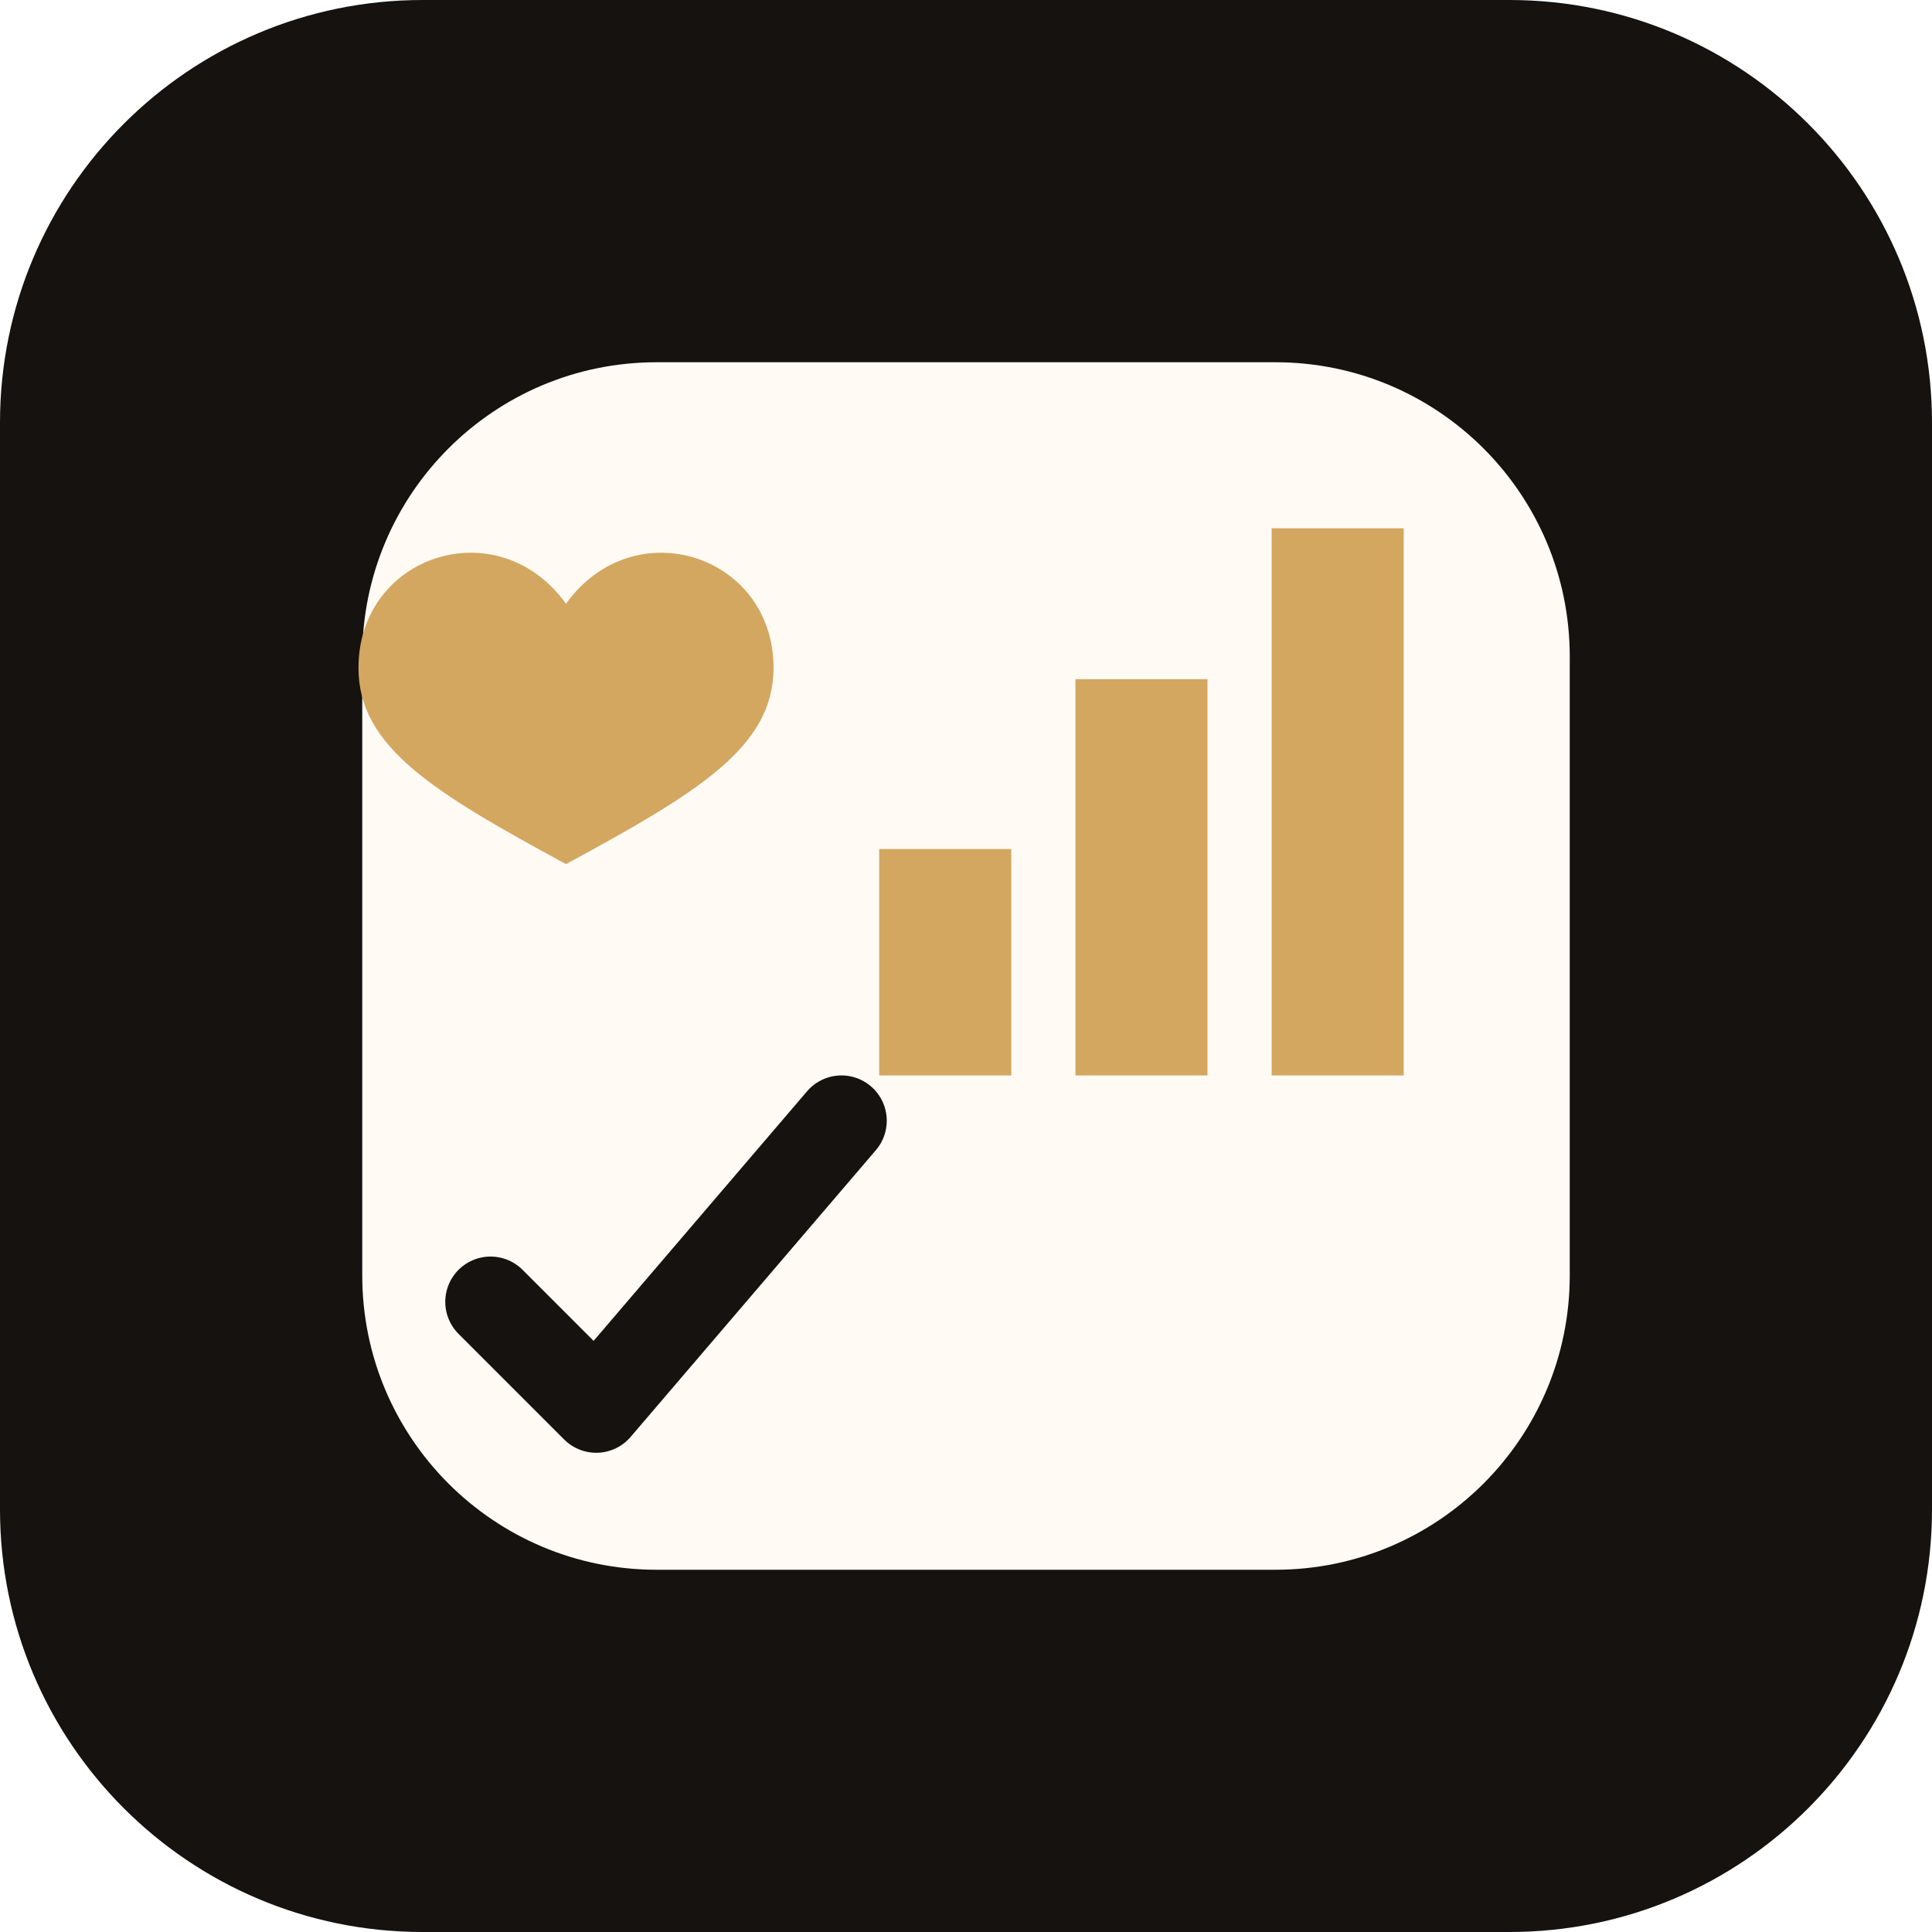
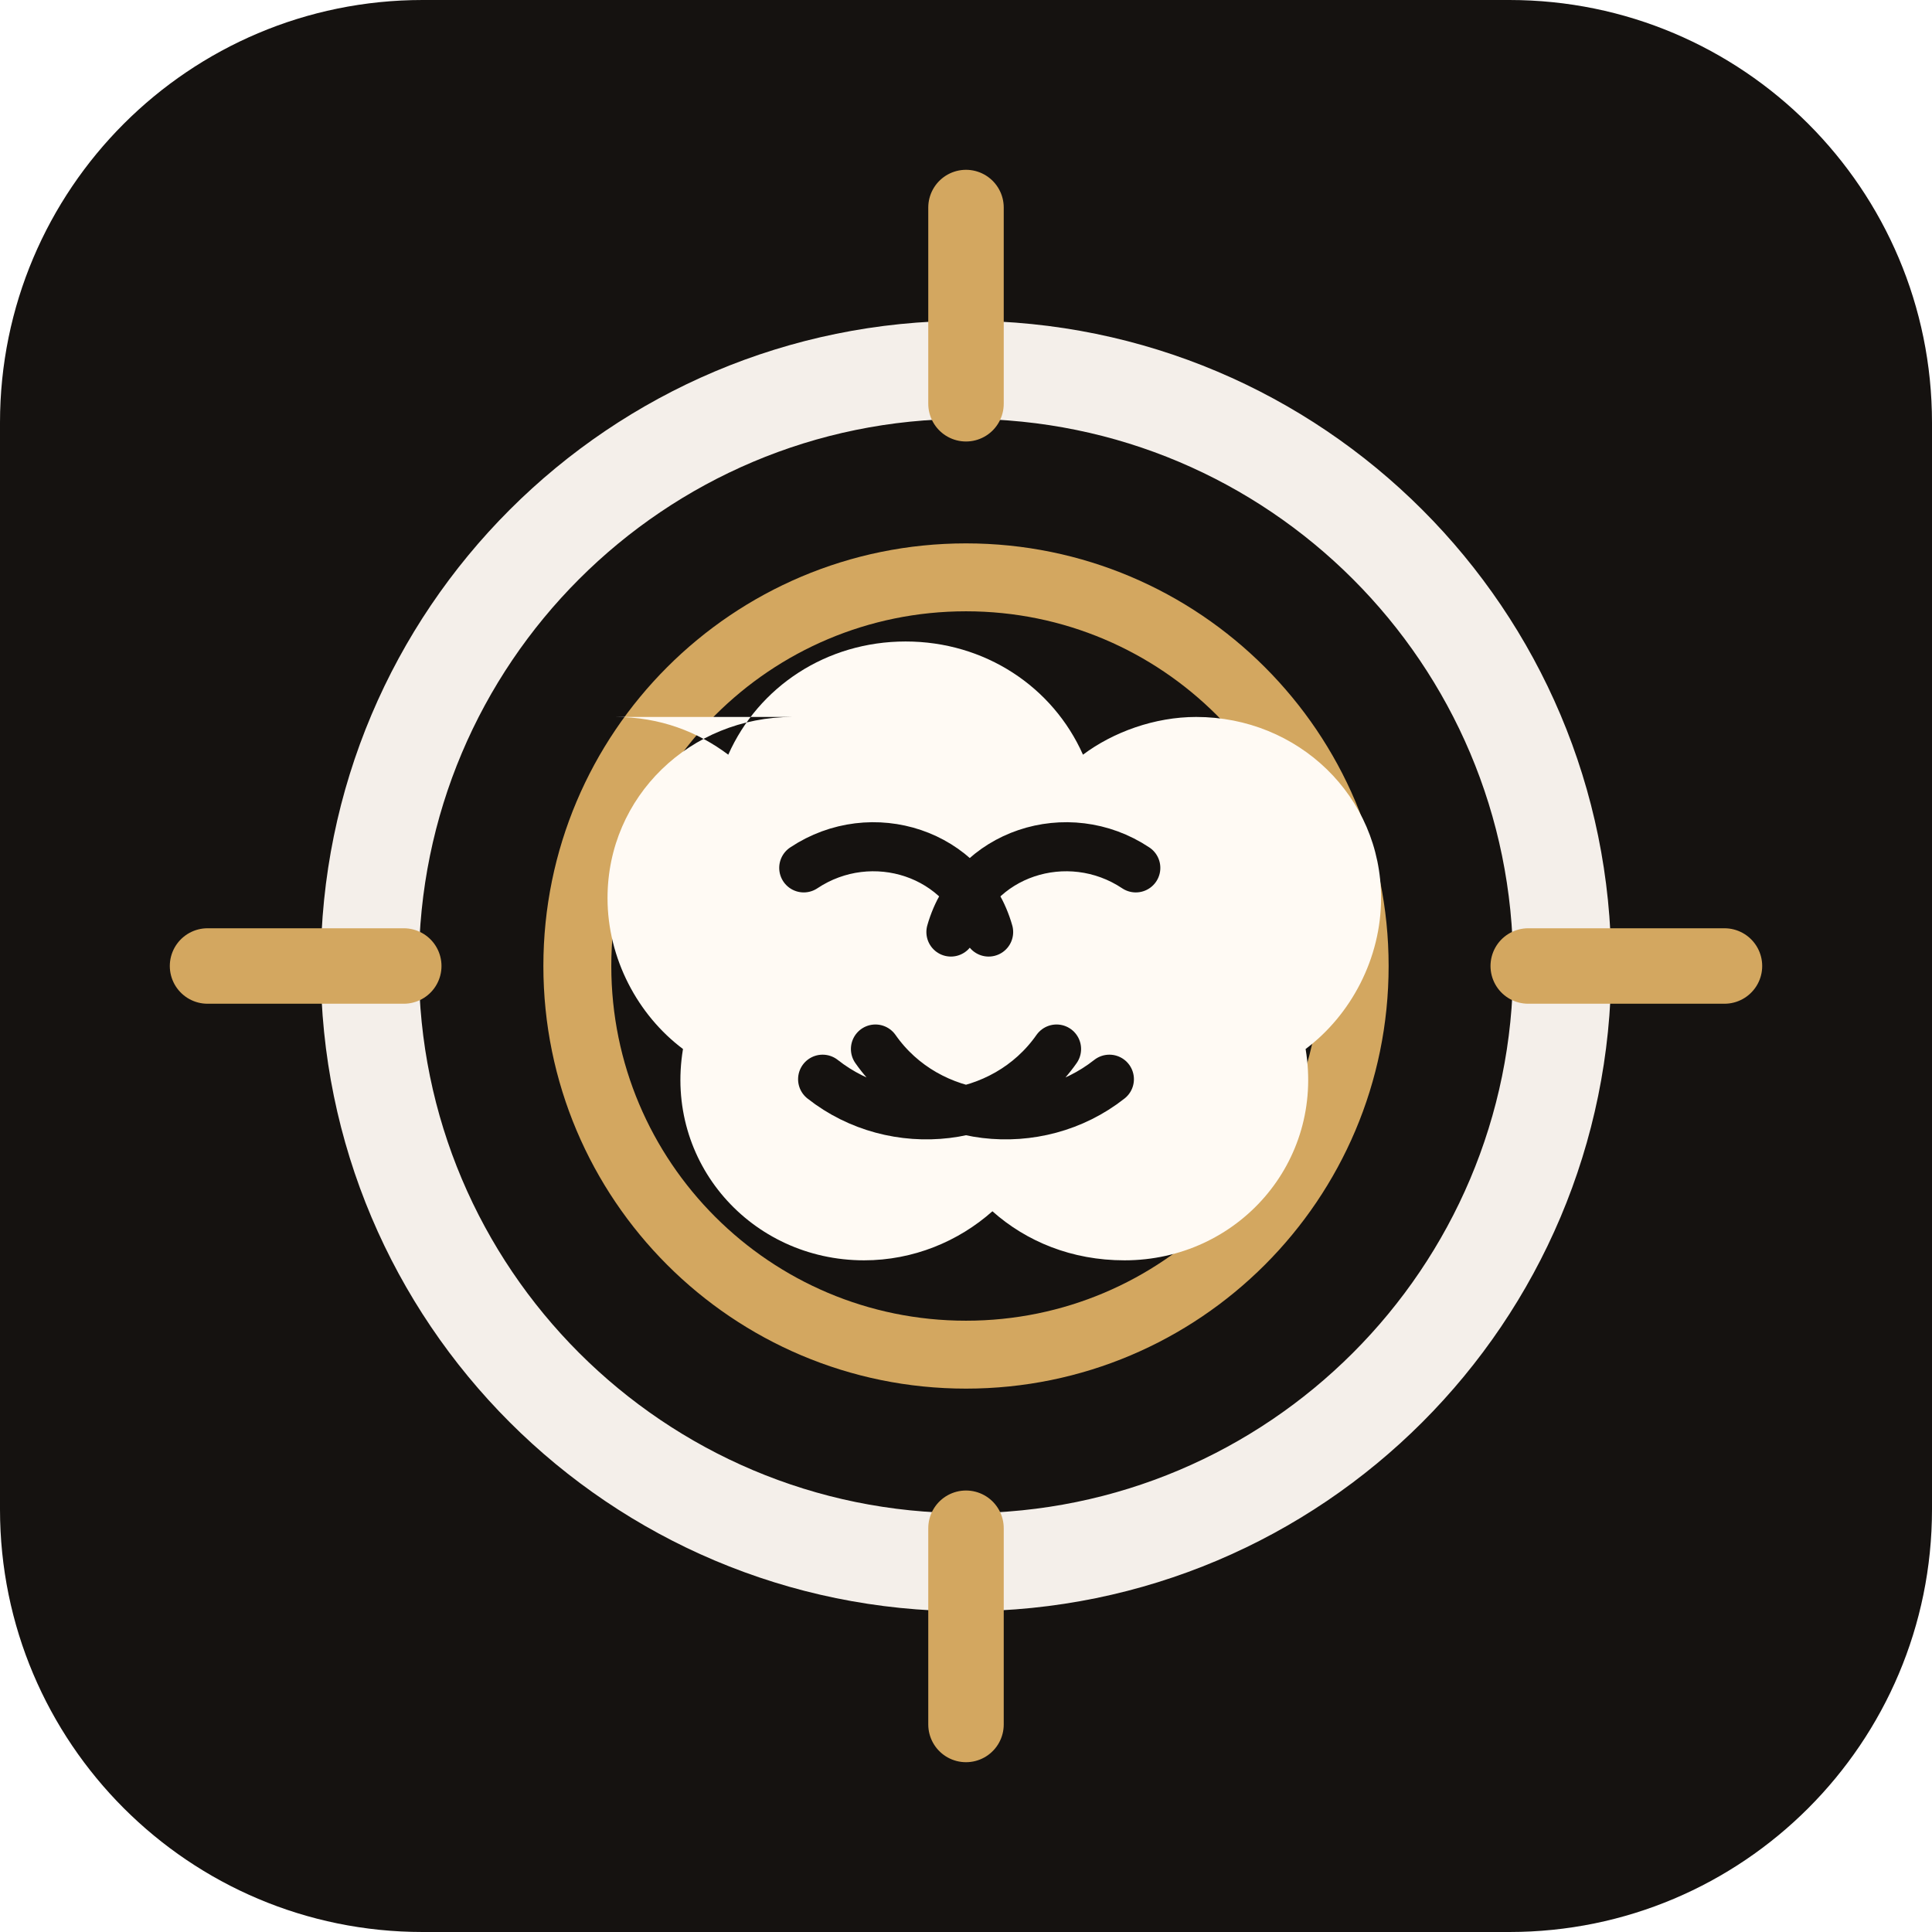
<svg xmlns="http://www.w3.org/2000/svg" width="512" height="512" viewBox="0 0 512 512">
  <rect width="512" height="512" rx="112" fill="#151210" />
-   <rect x="96" y="96" width="320" height="320" rx="78" fill="#fffaf4" />
-   <path d="M150 160c18-25 55-13 55 17 0 21-20 33-55 52-35-19-55-31-55-52 0-30 37-42 55-17z" fill="#d3a760" />
-   <path d="M285 180h35v105h-35zM337 140h35v145h-35zM233 225h35v60h-35z" fill="#d3a760" />
-   <path d="M130 345l28 28 65-76" fill="none" stroke="#151210" stroke-width="24" stroke-linecap="round" stroke-linejoin="round" />
+   <circle cx="256" cy="256" r="158" fill="none" stroke="#fffaf4" stroke-width="26" opacity=".95" />
+   <circle cx="256" cy="256" r="103" fill="none" stroke="#d3a760" stroke-width="18" />
+   <circle cx="256" cy="256" r="28" fill="#d3a760" />
+   <path d="M210 190c-27 0-49 21-49 48 0 16 8 31 20 40-5 30 18 56 48 56 13 0 25-5 34-13 9 8 21 13 35 13 30 0 53-26 48-56 12-9 20-24 20-40 0-27-22-48-49-48-11 0-22 4-30 10-8-18-26-30-47-30s-39 12-47 30c-8-6-18-10-30-10z" fill="#fffaf4" />
+   <path d="M213 230c18-12 43-4 49 17M301 230c-18-12-43-4-49 17M218 286c19 15 48 12 62-8M294 286c-19 15-48 12-62-8" fill="none" stroke="#151210" stroke-width="13" stroke-linecap="round" />
+   <path d="M256 55v52M256 405v52M55 256h52M405 256h52" stroke="#d3a760" stroke-width="20" stroke-linecap="round" />
</svg>
